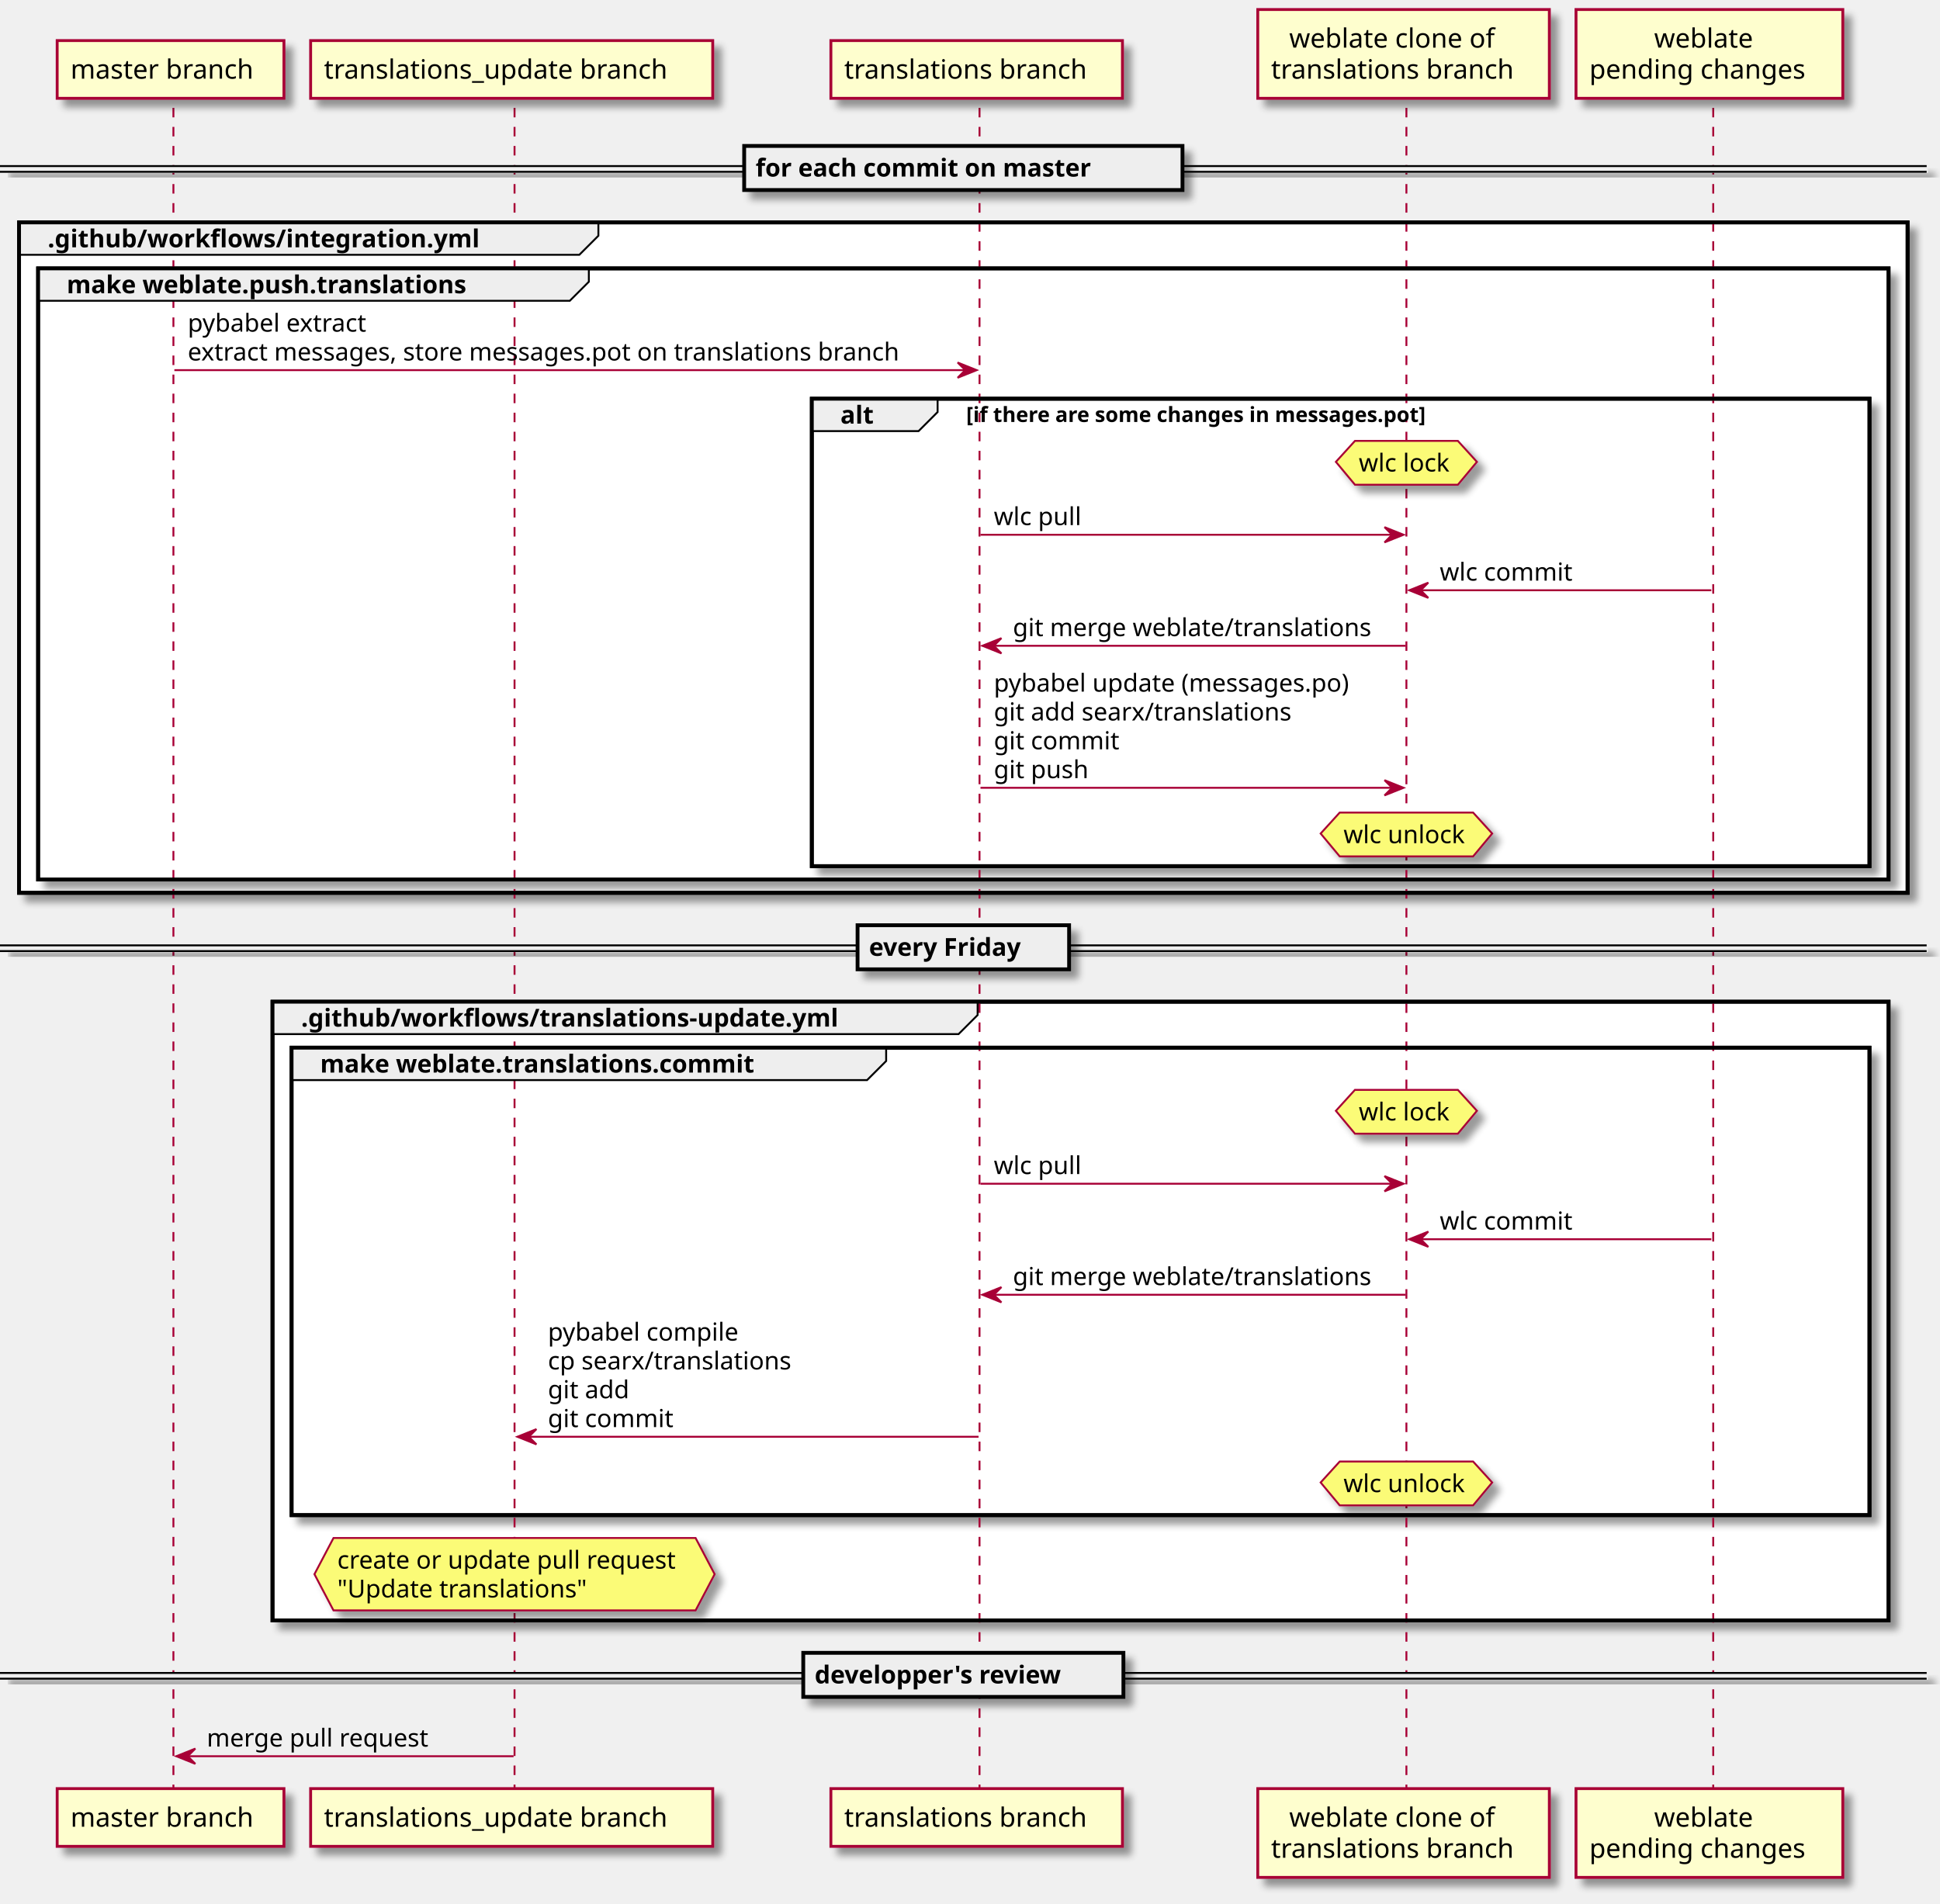
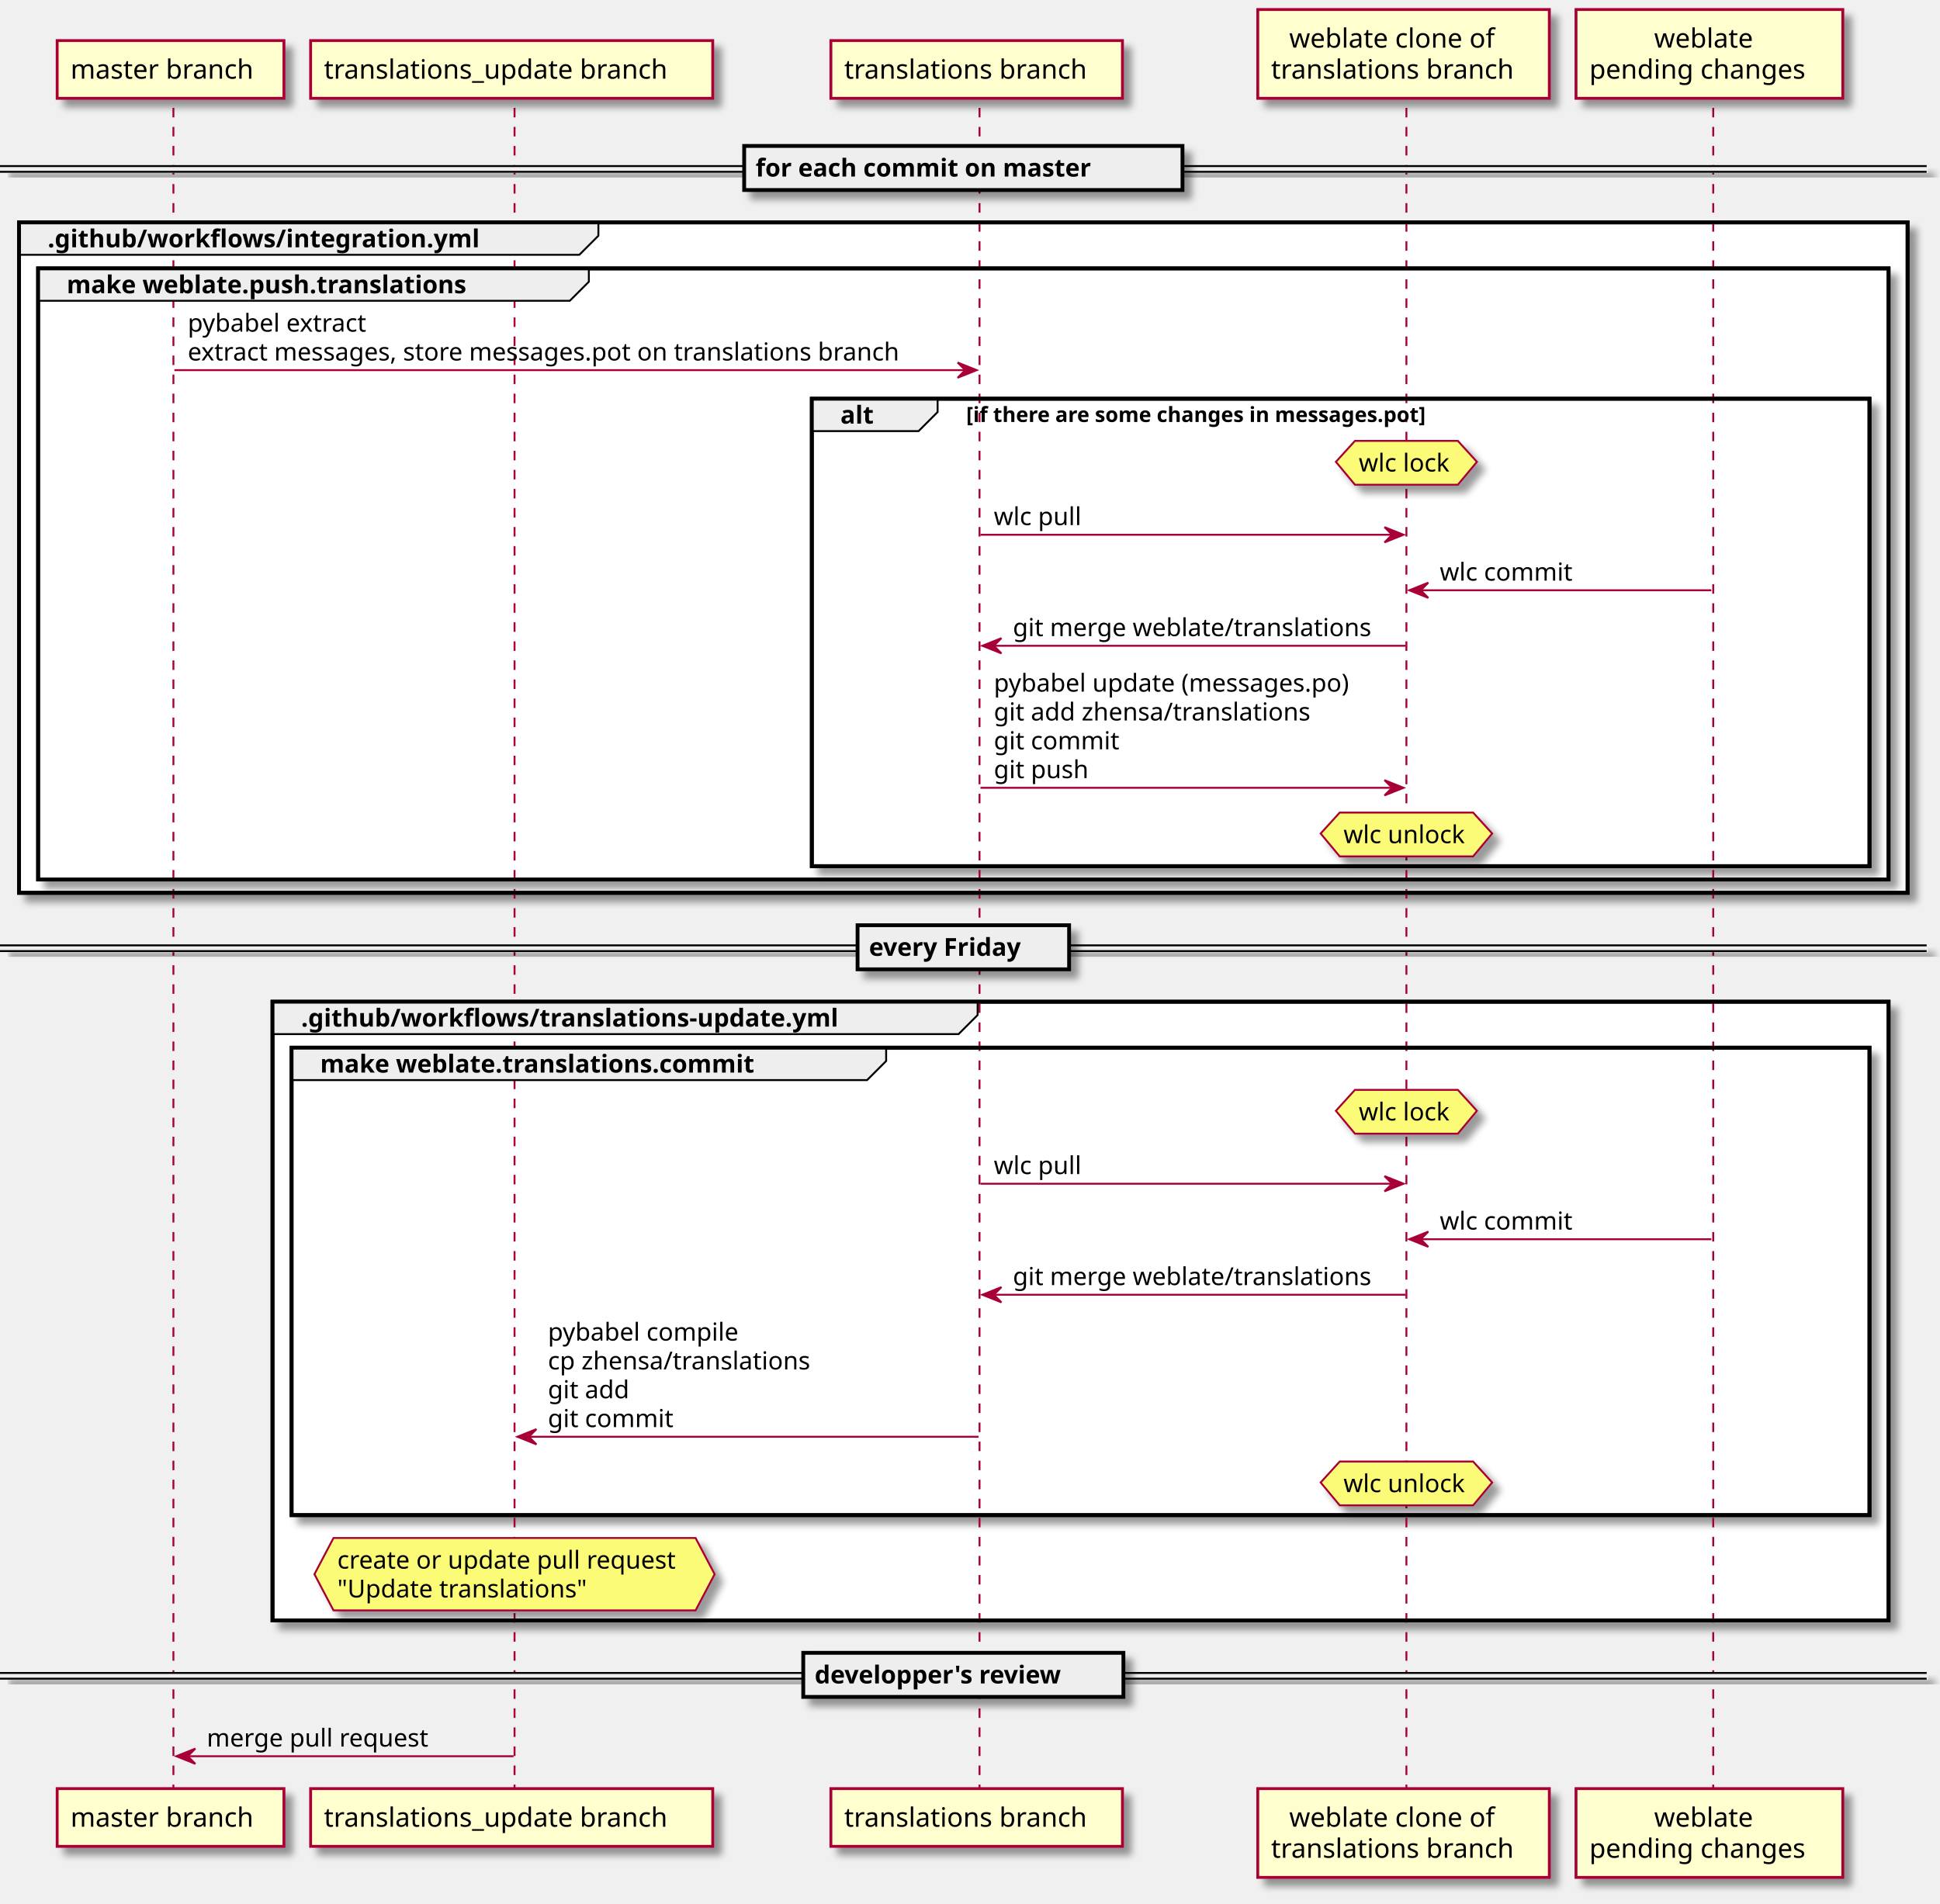
<svg xmlns="http://www.w3.org/2000/svg" contentScriptType="application/ecmascript" contentStyleType="text/css" height="999px" preserveAspectRatio="none" style="width:1018px;height:999px;background:#FFFFFF;" version="1.1" viewBox="0 0 1018 999" width="1018px" zoomAndPan="magnify">
  <defs>
    <filter height="300%" id="flwgy9xrajsm" width="300%" x="-1" y="-1">
      <feGaussianBlur result="blurOut" stdDeviation="2.0" />
      <feColorMatrix in="blurOut" result="blurOut2" type="matrix" values="0 0 0 0 0 0 0 0 0 0 0 0 0 0 0 0 0 0 .4 0" />
      <feOffset dx="4.0" dy="4.0" in="blurOut2" result="blurOut3" />
      <feBlend in="SourceGraphic" in2="blurOut3" mode="normal" />
    </filter>
  </defs>
  <g>
    <rect fill="#FFFFFF" filter="url(#flwgy9xrajsm)" height="351.859" style="stroke:#000000;stroke-width:2.0;" width="991" x="10" y="116.727" />
    <rect fill="#FFFFFF" filter="url(#flwgy9xrajsm)" height="320.727" style="stroke:#000000;stroke-width:2.0;" width="971" x="20" y="140.859" />
    <rect fill="#FFFFFF" filter="url(#flwgy9xrajsm)" height="245.328" style="stroke:#000000;stroke-width:2.0;" width="555" x="426" y="209.258" />
    <rect fill="#FFFFFF" filter="url(#flwgy9xrajsm)" height="324.727" style="stroke:#000000;stroke-width:2.0;" width="848" x="143" y="525.719" />
    <rect fill="#FFFFFF" filter="url(#flwgy9xrajsm)" height="245.328" style="stroke:#000000;stroke-width:2.0;" width="828" x="153" y="549.852" />
    <line style="stroke:#A80036;stroke-width:1.0;stroke-dasharray:5.0,5.0;" x1="91" x2="91" y1="56.594" y2="939.711" />
    <line style="stroke:#A80036;stroke-width:1.0;stroke-dasharray:5.0,5.0;" x1="270" x2="270" y1="56.594" y2="939.711" />
    <line style="stroke:#A80036;stroke-width:1.0;stroke-dasharray:5.0,5.0;" x1="514" x2="514" y1="56.594" y2="939.711" />
    <line style="stroke:#A80036;stroke-width:1.0;stroke-dasharray:5.0,5.0;" x1="738" x2="738" y1="56.594" y2="939.711" />
    <line style="stroke:#A80036;stroke-width:1.0;stroke-dasharray:5.0,5.0;" x1="899" x2="899" y1="56.594" y2="939.711" />
    <rect fill="#FEFECE" filter="url(#flwgy9xrajsm)" height="30.297" style="stroke:#A80036;stroke-width:1.5;" width="119" x="30" y="21.297" />
    <text fill="#000000" font-family="sans-serif" font-size="14" lengthAdjust="spacing" textLength="105" x="37" y="41.292">master branch</text>
    <rect fill="#FEFECE" filter="url(#flwgy9xrajsm)" height="30.297" style="stroke:#A80036;stroke-width:1.5;" width="119" x="30" y="938.711" />
    <text fill="#000000" font-family="sans-serif" font-size="14" lengthAdjust="spacing" textLength="105" x="37" y="958.706">master branch</text>
    <rect fill="#FEFECE" filter="url(#flwgy9xrajsm)" height="30.297" style="stroke:#A80036;stroke-width:1.5;" width="211" x="163" y="21.297" />
    <text fill="#000000" font-family="sans-serif" font-size="14" lengthAdjust="spacing" textLength="197" x="170" y="41.292">translations_update branch</text>
    <rect fill="#FEFECE" filter="url(#flwgy9xrajsm)" height="30.297" style="stroke:#A80036;stroke-width:1.5;" width="211" x="163" y="938.711" />
    <text fill="#000000" font-family="sans-serif" font-size="14" lengthAdjust="spacing" textLength="197" x="170" y="958.706">translations_update branch</text>
    <rect fill="#FEFECE" filter="url(#flwgy9xrajsm)" height="30.297" style="stroke:#A80036;stroke-width:1.5;" width="153" x="436" y="21.297" />
    <text fill="#000000" font-family="sans-serif" font-size="14" lengthAdjust="spacing" textLength="139" x="443" y="41.292">translations branch</text>
    <rect fill="#FEFECE" filter="url(#flwgy9xrajsm)" height="30.297" style="stroke:#A80036;stroke-width:1.5;" width="153" x="436" y="938.711" />
    <text fill="#000000" font-family="sans-serif" font-size="14" lengthAdjust="spacing" textLength="139" x="443" y="958.706">translations branch</text>
    <rect fill="#FEFECE" filter="url(#flwgy9xrajsm)" height="46.594" style="stroke:#A80036;stroke-width:1.5;" width="153" x="660" y="5" />
    <text fill="#000000" font-family="sans-serif" font-size="14" lengthAdjust="spacing" textLength="120" x="676.5" y="24.995">weblate clone of</text>
    <text fill="#000000" font-family="sans-serif" font-size="14" lengthAdjust="spacing" textLength="139" x="667" y="41.292">translations branch</text>
    <rect fill="#FEFECE" filter="url(#flwgy9xrajsm)" height="46.594" style="stroke:#A80036;stroke-width:1.5;" width="153" x="660" y="938.711" />
    <text fill="#000000" font-family="sans-serif" font-size="14" lengthAdjust="spacing" textLength="120" x="676.5" y="958.706">weblate clone of</text>
    <text fill="#000000" font-family="sans-serif" font-size="14" lengthAdjust="spacing" textLength="139" x="667" y="975.003">translations branch</text>
    <rect fill="#FEFECE" filter="url(#flwgy9xrajsm)" height="46.594" style="stroke:#A80036;stroke-width:1.5;" width="140" x="827" y="5" />
    <text fill="#000000" font-family="sans-serif" font-size="14" lengthAdjust="spacing" textLength="58" x="868" y="24.995">weblate</text>
    <text fill="#000000" font-family="sans-serif" font-size="14" lengthAdjust="spacing" textLength="122" x="834" y="41.292">pending changes</text>
    <rect fill="#FEFECE" filter="url(#flwgy9xrajsm)" height="46.594" style="stroke:#A80036;stroke-width:1.5;" width="140" x="827" y="938.711" />
    <text fill="#000000" font-family="sans-serif" font-size="14" lengthAdjust="spacing" textLength="58" x="868" y="958.706">weblate</text>
    <text fill="#000000" font-family="sans-serif" font-size="14" lengthAdjust="spacing" textLength="122" x="834" y="975.003">pending changes</text>
    <rect fill="#EEEEEE" filter="url(#flwgy9xrajsm)" height="3" style="stroke:#EEEEEE;stroke-width:1.0;" width="1011" x="0" y="87.16" />
    <line style="stroke:#000000;stroke-width:1.0;" x1="0" x2="1011" y1="87.16" y2="87.16" />
    <line style="stroke:#000000;stroke-width:1.0;" x1="0" x2="1011" y1="90.16" y2="90.16" />
    <rect fill="#EEEEEE" filter="url(#flwgy9xrajsm)" height="23.133" style="stroke:#000000;stroke-width:2.0;" width="230" x="390.5" y="76.594" />
    <text fill="#000000" font-family="sans-serif" font-size="13" font-weight="bold" lengthAdjust="spacing" textLength="211" x="396.5" y="92.661">for each commit on master</text>
    <path d="M10,116.727 L314,116.727 L314,123.727 L304,133.727 L10,133.727 L10,116.727 " fill="#EEEEEE" style="stroke:#000000;stroke-width:1.0;" />
    <rect fill="none" height="351.859" style="stroke:#000000;stroke-width:2.0;" width="991" x="10" y="116.727" />
    <text fill="#000000" font-family="sans-serif" font-size="13" font-weight="bold" lengthAdjust="spacing" textLength="259" x="25" y="129.793">.github/workflows/integration.yml</text>
    <path d="M20,140.859 L309,140.859 L309,147.859 L299,157.859 L20,157.859 L20,140.859 " fill="#EEEEEE" style="stroke:#000000;stroke-width:1.0;" />
    <rect fill="none" height="320.727" style="stroke:#000000;stroke-width:2.0;" width="971" x="20" y="140.859" />
    <text fill="#000000" font-family="sans-serif" font-size="13" font-weight="bold" lengthAdjust="spacing" textLength="244" x="35" y="153.926">make weblate.push.translations</text>
    <polygon fill="#A80036" points="502.5,190.258,512.5,194.258,502.5,198.258,506.5,194.258" style="stroke:#A80036;stroke-width:1.0;" />
    <line style="stroke:#A80036;stroke-width:1.0;" x1="91.5" x2="508.5" y1="194.258" y2="194.258" />
    <text fill="#000000" font-family="sans-serif" font-size="13" lengthAdjust="spacing" textLength="101" x="98.5" y="174.059">pybabel extract</text>
    <text fill="#000000" font-family="sans-serif" font-size="13" lengthAdjust="spacing" textLength="399" x="98.5" y="189.192">extract messages, store messages.pot on translations branch</text>
    <path d="M426,209.258 L492,209.258 L492,216.258 L482,226.258 L426,226.258 L426,209.258 " fill="#EEEEEE" style="stroke:#000000;stroke-width:1.0;" />
    <rect fill="none" height="245.328" style="stroke:#000000;stroke-width:2.0;" width="555" x="426" y="209.258" />
    <text fill="#000000" font-family="sans-serif" font-size="13" font-weight="bold" lengthAdjust="spacing" textLength="21" x="441" y="222.325">alt</text>
    <text fill="#000000" font-family="sans-serif" font-size="11" font-weight="bold" lengthAdjust="spacing" textLength="299" x="507" y="221.468">[if there are some changes in messages.pot]</text>
    <polygon fill="#FBFB77" filter="url(#flwgy9xrajsm)" points="711,231.391,765,231.391,775,242.391,765,254.391,711,254.391,701,242.391,711,231.391" style="stroke:#A80036;stroke-width:1.0;" />
    <text fill="#000000" font-family="sans-serif" font-size="13" lengthAdjust="spacing" textLength="50" x="713" y="247.458">wlc lock</text>
    <polygon fill="#A80036" points="726.5,276.656,736.5,280.656,726.5,284.656,730.5,280.656" style="stroke:#A80036;stroke-width:1.0;" />
    <line style="stroke:#A80036;stroke-width:1.0;" x1="514.5" x2="732.5" y1="280.656" y2="280.656" />
    <text fill="#000000" font-family="sans-serif" font-size="13" lengthAdjust="spacing" textLength="47" x="521.5" y="275.59">wlc pull</text>
    <polygon fill="#A80036" points="749.5,305.789,739.5,309.789,749.5,313.789,745.5,309.789" style="stroke:#A80036;stroke-width:1.0;" />
    <line style="stroke:#A80036;stroke-width:1.0;" x1="743.5" x2="898" y1="309.789" y2="309.789" />
    <text fill="#000000" font-family="sans-serif" font-size="13" lengthAdjust="spacing" textLength="74" x="755.5" y="304.723">wlc commit</text>
    <polygon fill="#A80036" points="525.5,334.922,515.5,338.922,525.5,342.922,521.5,338.922" style="stroke:#A80036;stroke-width:1.0;" />
    <line style="stroke:#A80036;stroke-width:1.0;" x1="519.5" x2="737.5" y1="338.922" y2="338.922" />
    <text fill="#000000" font-family="sans-serif" font-size="13" lengthAdjust="spacing" textLength="196" x="531.5" y="333.856">git merge weblate/translations</text>
    <polygon fill="#A80036" points="726.5,409.453,736.5,413.453,726.5,417.453,730.5,413.453" style="stroke:#A80036;stroke-width:1.0;" />
    <line style="stroke:#A80036;stroke-width:1.0;" x1="514.5" x2="732.5" y1="413.453" y2="413.453" />
    <text fill="#000000" font-family="sans-serif" font-size="13" lengthAdjust="spacing" textLength="200" x="521.5" y="362.989">pybabel update (messages.po)</text>
-     <text fill="#000000" font-family="sans-serif" font-size="13" lengthAdjust="spacing" textLength="163" x="521.5" y="378.122">git add searx/translations</text>
+     <text fill="#000000" font-family="sans-serif" font-size="13" lengthAdjust="spacing" textLength="163" x="521.5" y="378.122">git add zhensa/translations</text>
    <text fill="#000000" font-family="sans-serif" font-size="13" lengthAdjust="spacing" textLength="69" x="521.5" y="393.254">git commit</text>
    <text fill="#000000" font-family="sans-serif" font-size="13" lengthAdjust="spacing" textLength="51" x="521.5" y="408.387">git push</text>
    <polygon fill="#FBFB77" filter="url(#flwgy9xrajsm)" points="703,426.453,773,426.453,783,437.453,773,449.453,703,449.453,693,437.453,703,426.453" style="stroke:#A80036;stroke-width:1.0;" />
    <text fill="#000000" font-family="sans-serif" font-size="13" lengthAdjust="spacing" textLength="66" x="705" y="442.52">wlc unlock</text>
    <rect fill="#EEEEEE" filter="url(#flwgy9xrajsm)" height="3" style="stroke:#EEEEEE;stroke-width:1.0;" width="1011" x="0" y="496.152" />
    <line style="stroke:#000000;stroke-width:1.0;" x1="0" x2="1011" y1="496.152" y2="496.152" />
    <line style="stroke:#000000;stroke-width:1.0;" x1="0" x2="1011" y1="499.152" y2="499.152" />
    <rect fill="#EEEEEE" filter="url(#flwgy9xrajsm)" height="23.133" style="stroke:#000000;stroke-width:2.0;" width="111" x="450" y="485.586" />
    <text fill="#000000" font-family="sans-serif" font-size="13" font-weight="bold" lengthAdjust="spacing" textLength="92" x="456" y="501.653">every Friday</text>
    <path d="M143,525.719 L513,525.719 L513,532.719 L503,542.719 L143,542.719 L143,525.719 " fill="#EEEEEE" style="stroke:#000000;stroke-width:1.0;" />
    <rect fill="none" height="324.727" style="stroke:#000000;stroke-width:2.0;" width="848" x="143" y="525.719" />
    <text fill="#000000" font-family="sans-serif" font-size="13" font-weight="bold" lengthAdjust="spacing" textLength="325" x="158" y="538.786">.github/workflows/translations-update.yml</text>
    <path d="M153,549.852 L465,549.852 L465,556.852 L455,566.852 L153,566.852 L153,549.852 " fill="#EEEEEE" style="stroke:#000000;stroke-width:1.0;" />
    <rect fill="none" height="245.328" style="stroke:#000000;stroke-width:2.0;" width="828" x="153" y="549.852" />
    <text fill="#000000" font-family="sans-serif" font-size="13" font-weight="bold" lengthAdjust="spacing" textLength="267" x="168" y="562.918">make weblate.translations.commit</text>
    <polygon fill="#FBFB77" filter="url(#flwgy9xrajsm)" points="711,571.984,765,571.984,775,582.984,765,594.984,711,594.984,701,582.984,711,571.984" style="stroke:#A80036;stroke-width:1.0;" />
    <text fill="#000000" font-family="sans-serif" font-size="13" lengthAdjust="spacing" textLength="50" x="713" y="588.051">wlc lock</text>
    <polygon fill="#A80036" points="726.5,617.25,736.5,621.25,726.5,625.25,730.5,621.25" style="stroke:#A80036;stroke-width:1.0;" />
    <line style="stroke:#A80036;stroke-width:1.0;" x1="514.5" x2="732.5" y1="621.25" y2="621.25" />
    <text fill="#000000" font-family="sans-serif" font-size="13" lengthAdjust="spacing" textLength="47" x="521.5" y="616.184">wlc pull</text>
    <polygon fill="#A80036" points="749.5,646.383,739.5,650.383,749.5,654.383,745.5,650.383" style="stroke:#A80036;stroke-width:1.0;" />
    <line style="stroke:#A80036;stroke-width:1.0;" x1="743.5" x2="898" y1="650.383" y2="650.383" />
    <text fill="#000000" font-family="sans-serif" font-size="13" lengthAdjust="spacing" textLength="74" x="755.5" y="645.317">wlc commit</text>
    <polygon fill="#A80036" points="525.5,675.516,515.5,679.516,525.5,683.516,521.5,679.516" style="stroke:#A80036;stroke-width:1.0;" />
    <line style="stroke:#A80036;stroke-width:1.0;" x1="519.5" x2="737.5" y1="679.516" y2="679.516" />
    <text fill="#000000" font-family="sans-serif" font-size="13" lengthAdjust="spacing" textLength="196" x="531.5" y="674.45">git merge weblate/translations</text>
    <polygon fill="#A80036" points="281.5,750.047,271.5,754.047,281.5,758.047,277.5,754.047" style="stroke:#A80036;stroke-width:1.0;" />
    <line style="stroke:#A80036;stroke-width:1.0;" x1="275.5" x2="513.5" y1="754.047" y2="754.047" />
    <text fill="#000000" font-family="sans-serif" font-size="13" lengthAdjust="spacing" textLength="105" x="287.5" y="703.582">pybabel compile</text>
-     <text fill="#000000" font-family="sans-serif" font-size="13" lengthAdjust="spacing" textLength="134" x="287.5" y="718.715">cp searx/translations</text>
+     <text fill="#000000" font-family="sans-serif" font-size="13" lengthAdjust="spacing" textLength="134" x="287.5" y="718.715">cp zhensa/translations</text>
    <text fill="#000000" font-family="sans-serif" font-size="13" lengthAdjust="spacing" textLength="44" x="287.5" y="733.848">git add</text>
    <text fill="#000000" font-family="sans-serif" font-size="13" lengthAdjust="spacing" textLength="69" x="287.5" y="748.981">git commit</text>
    <polygon fill="#FBFB77" filter="url(#flwgy9xrajsm)" points="703,767.047,773,767.047,783,778.047,773,790.047,703,790.047,693,778.047,703,767.047" style="stroke:#A80036;stroke-width:1.0;" />
    <text fill="#000000" font-family="sans-serif" font-size="13" lengthAdjust="spacing" textLength="66" x="705" y="783.114">wlc unlock</text>
    <polygon fill="#FBFB77" filter="url(#flwgy9xrajsm)" points="175,807.18,365,807.18,375,826.18,365,845.18,175,845.18,165,826.18,175,807.18" style="stroke:#A80036;stroke-width:1.0;" />
    <text fill="#000000" font-family="sans-serif" font-size="13" lengthAdjust="spacing" textLength="186" x="177" y="823.247">create or update pull request</text>
    <text fill="#000000" font-family="sans-serif" font-size="13" lengthAdjust="spacing" textLength="135" x="177" y="838.379">"Update translations"</text>
    <rect fill="#EEEEEE" filter="url(#flwgy9xrajsm)" height="3" style="stroke:#EEEEEE;stroke-width:1.0;" width="1011" x="0" y="878.012" />
    <line style="stroke:#000000;stroke-width:1.0;" x1="0" x2="1011" y1="878.012" y2="878.012" />
    <line style="stroke:#000000;stroke-width:1.0;" x1="0" x2="1011" y1="881.012" y2="881.012" />
    <rect fill="#EEEEEE" filter="url(#flwgy9xrajsm)" height="23.133" style="stroke:#000000;stroke-width:2.0;" width="168" x="421.5" y="867.445" />
    <text fill="#000000" font-family="sans-serif" font-size="13" font-weight="bold" lengthAdjust="spacing" textLength="149" x="427.5" y="883.512">developper's review</text>
    <polygon fill="#A80036" points="102.5,917.711,92.5,921.711,102.5,925.711,98.5,921.711" style="stroke:#A80036;stroke-width:1.0;" />
    <line style="stroke:#A80036;stroke-width:1.0;" x1="96.5" x2="269.5" y1="921.711" y2="921.711" />
    <text fill="#000000" font-family="sans-serif" font-size="13" lengthAdjust="spacing" textLength="121" x="108.5" y="916.645">merge pull request</text>
  </g>
</svg>
